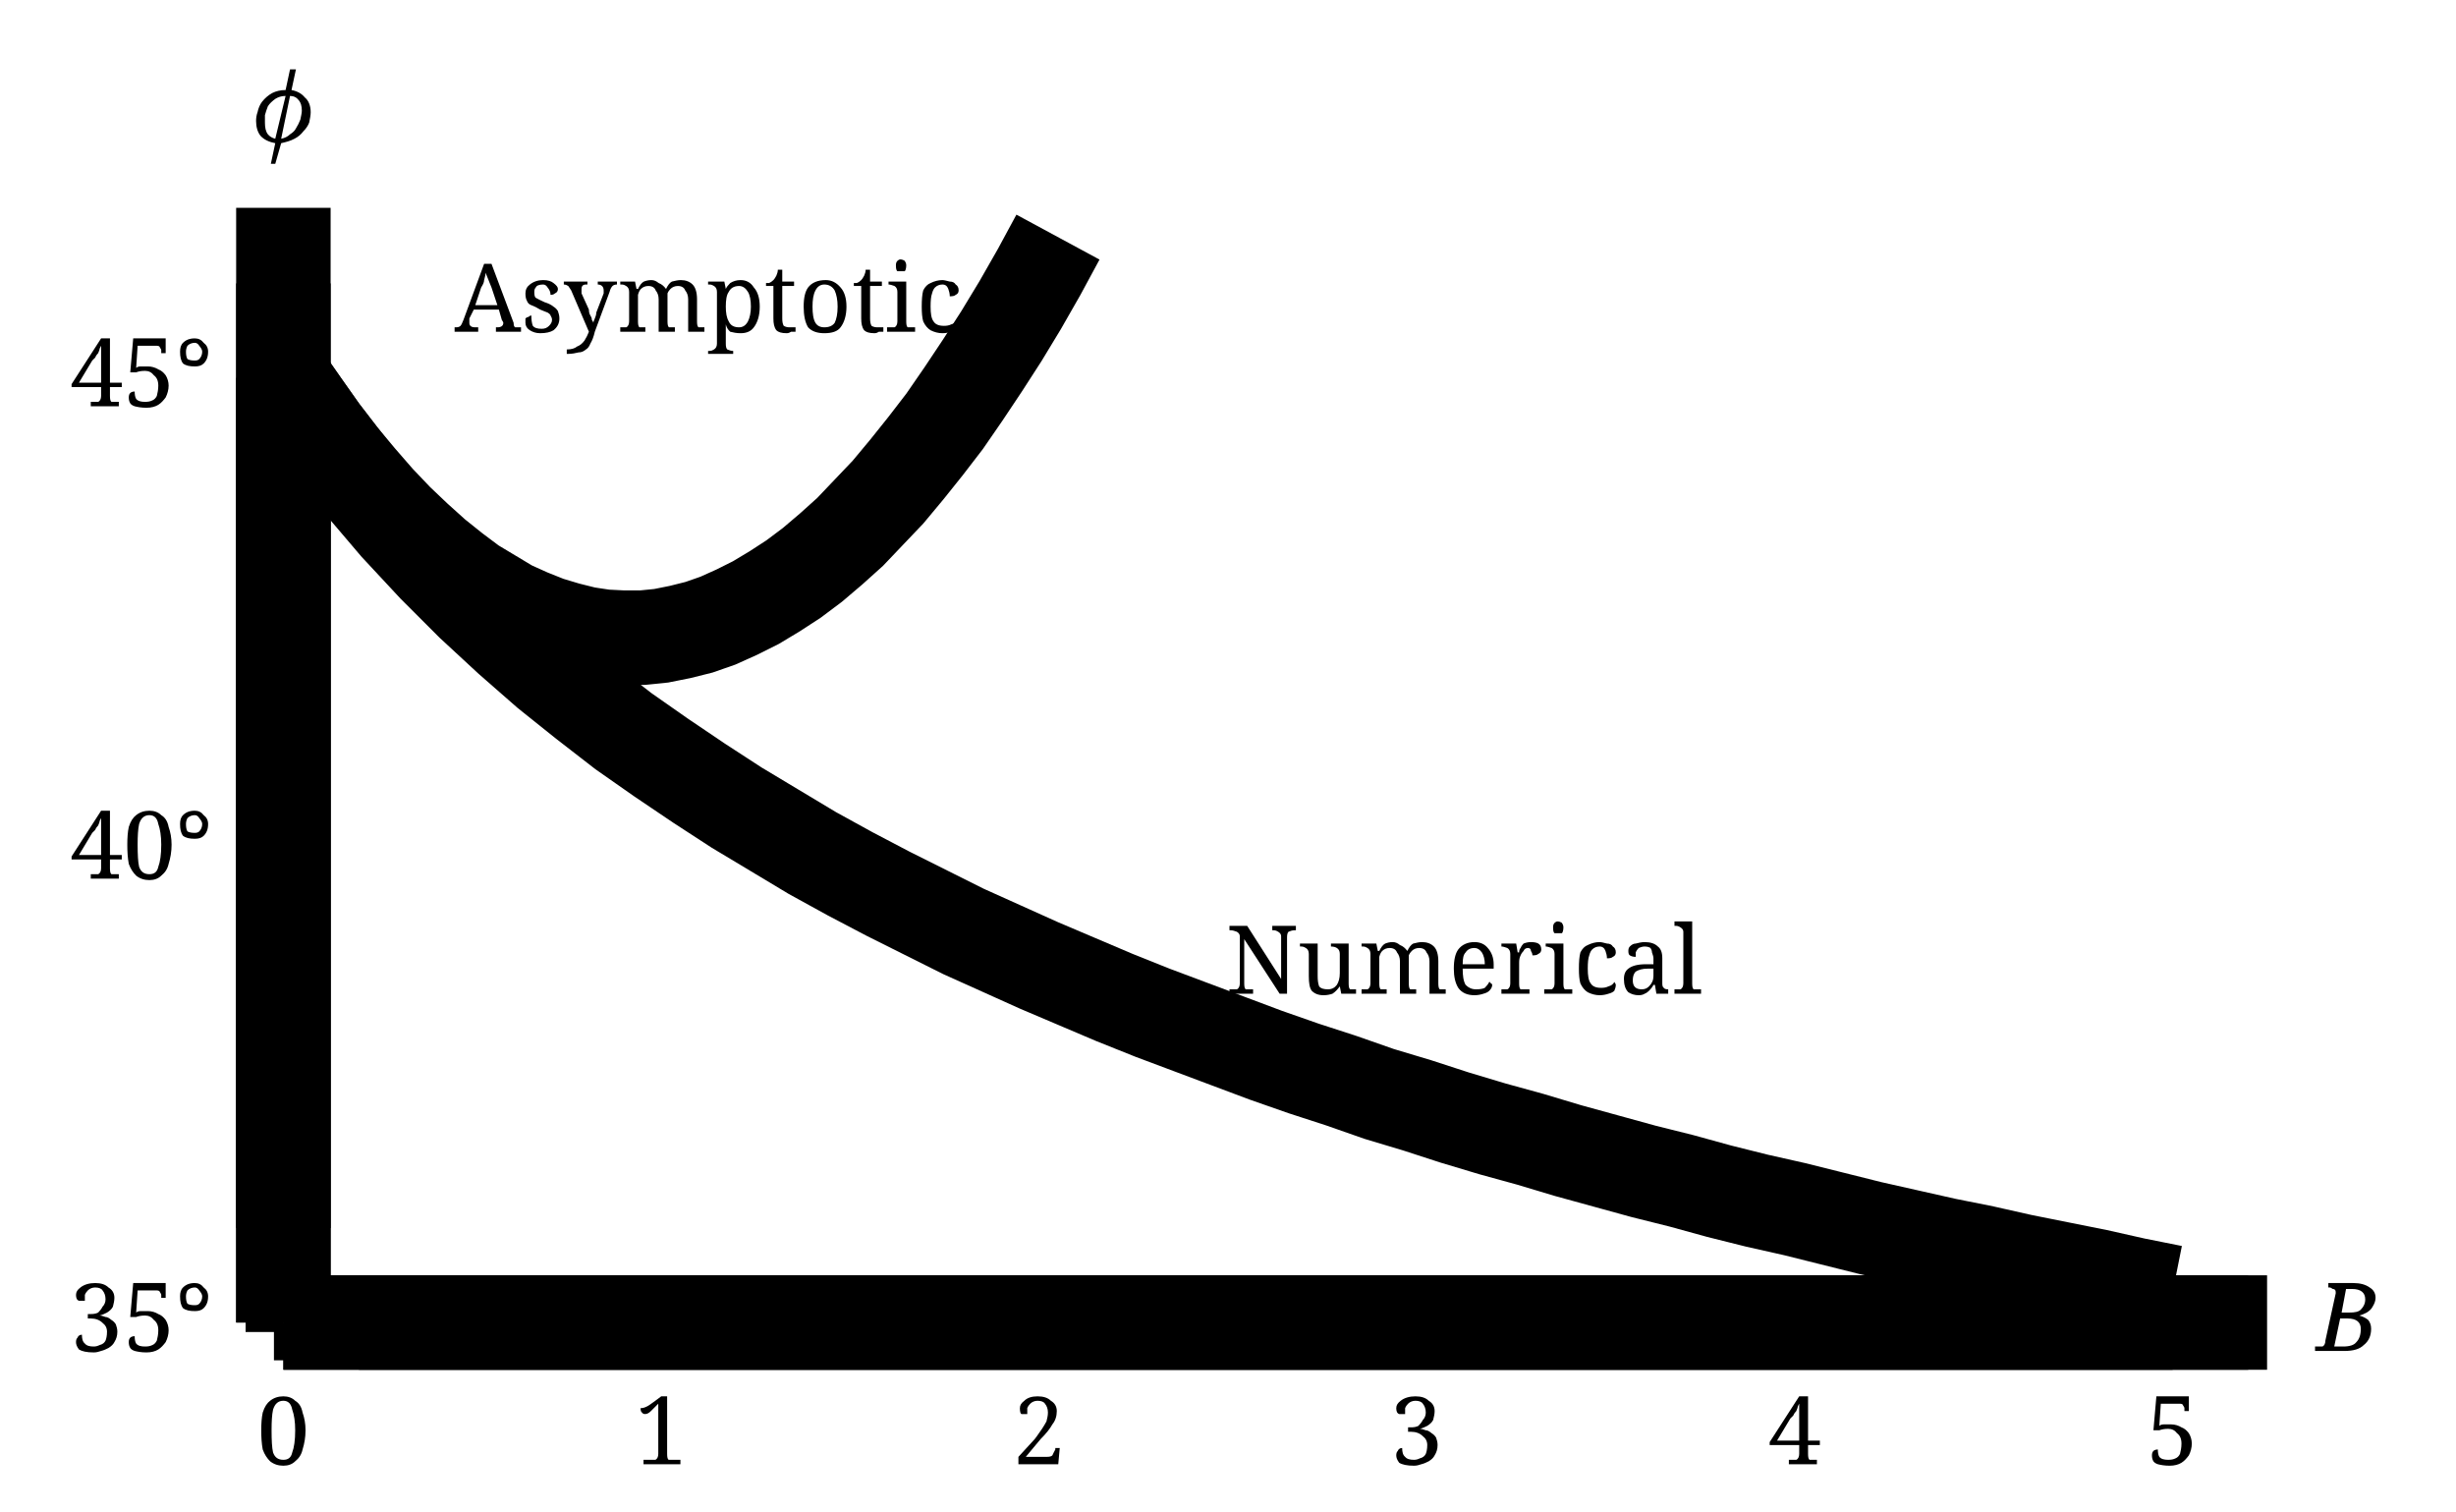
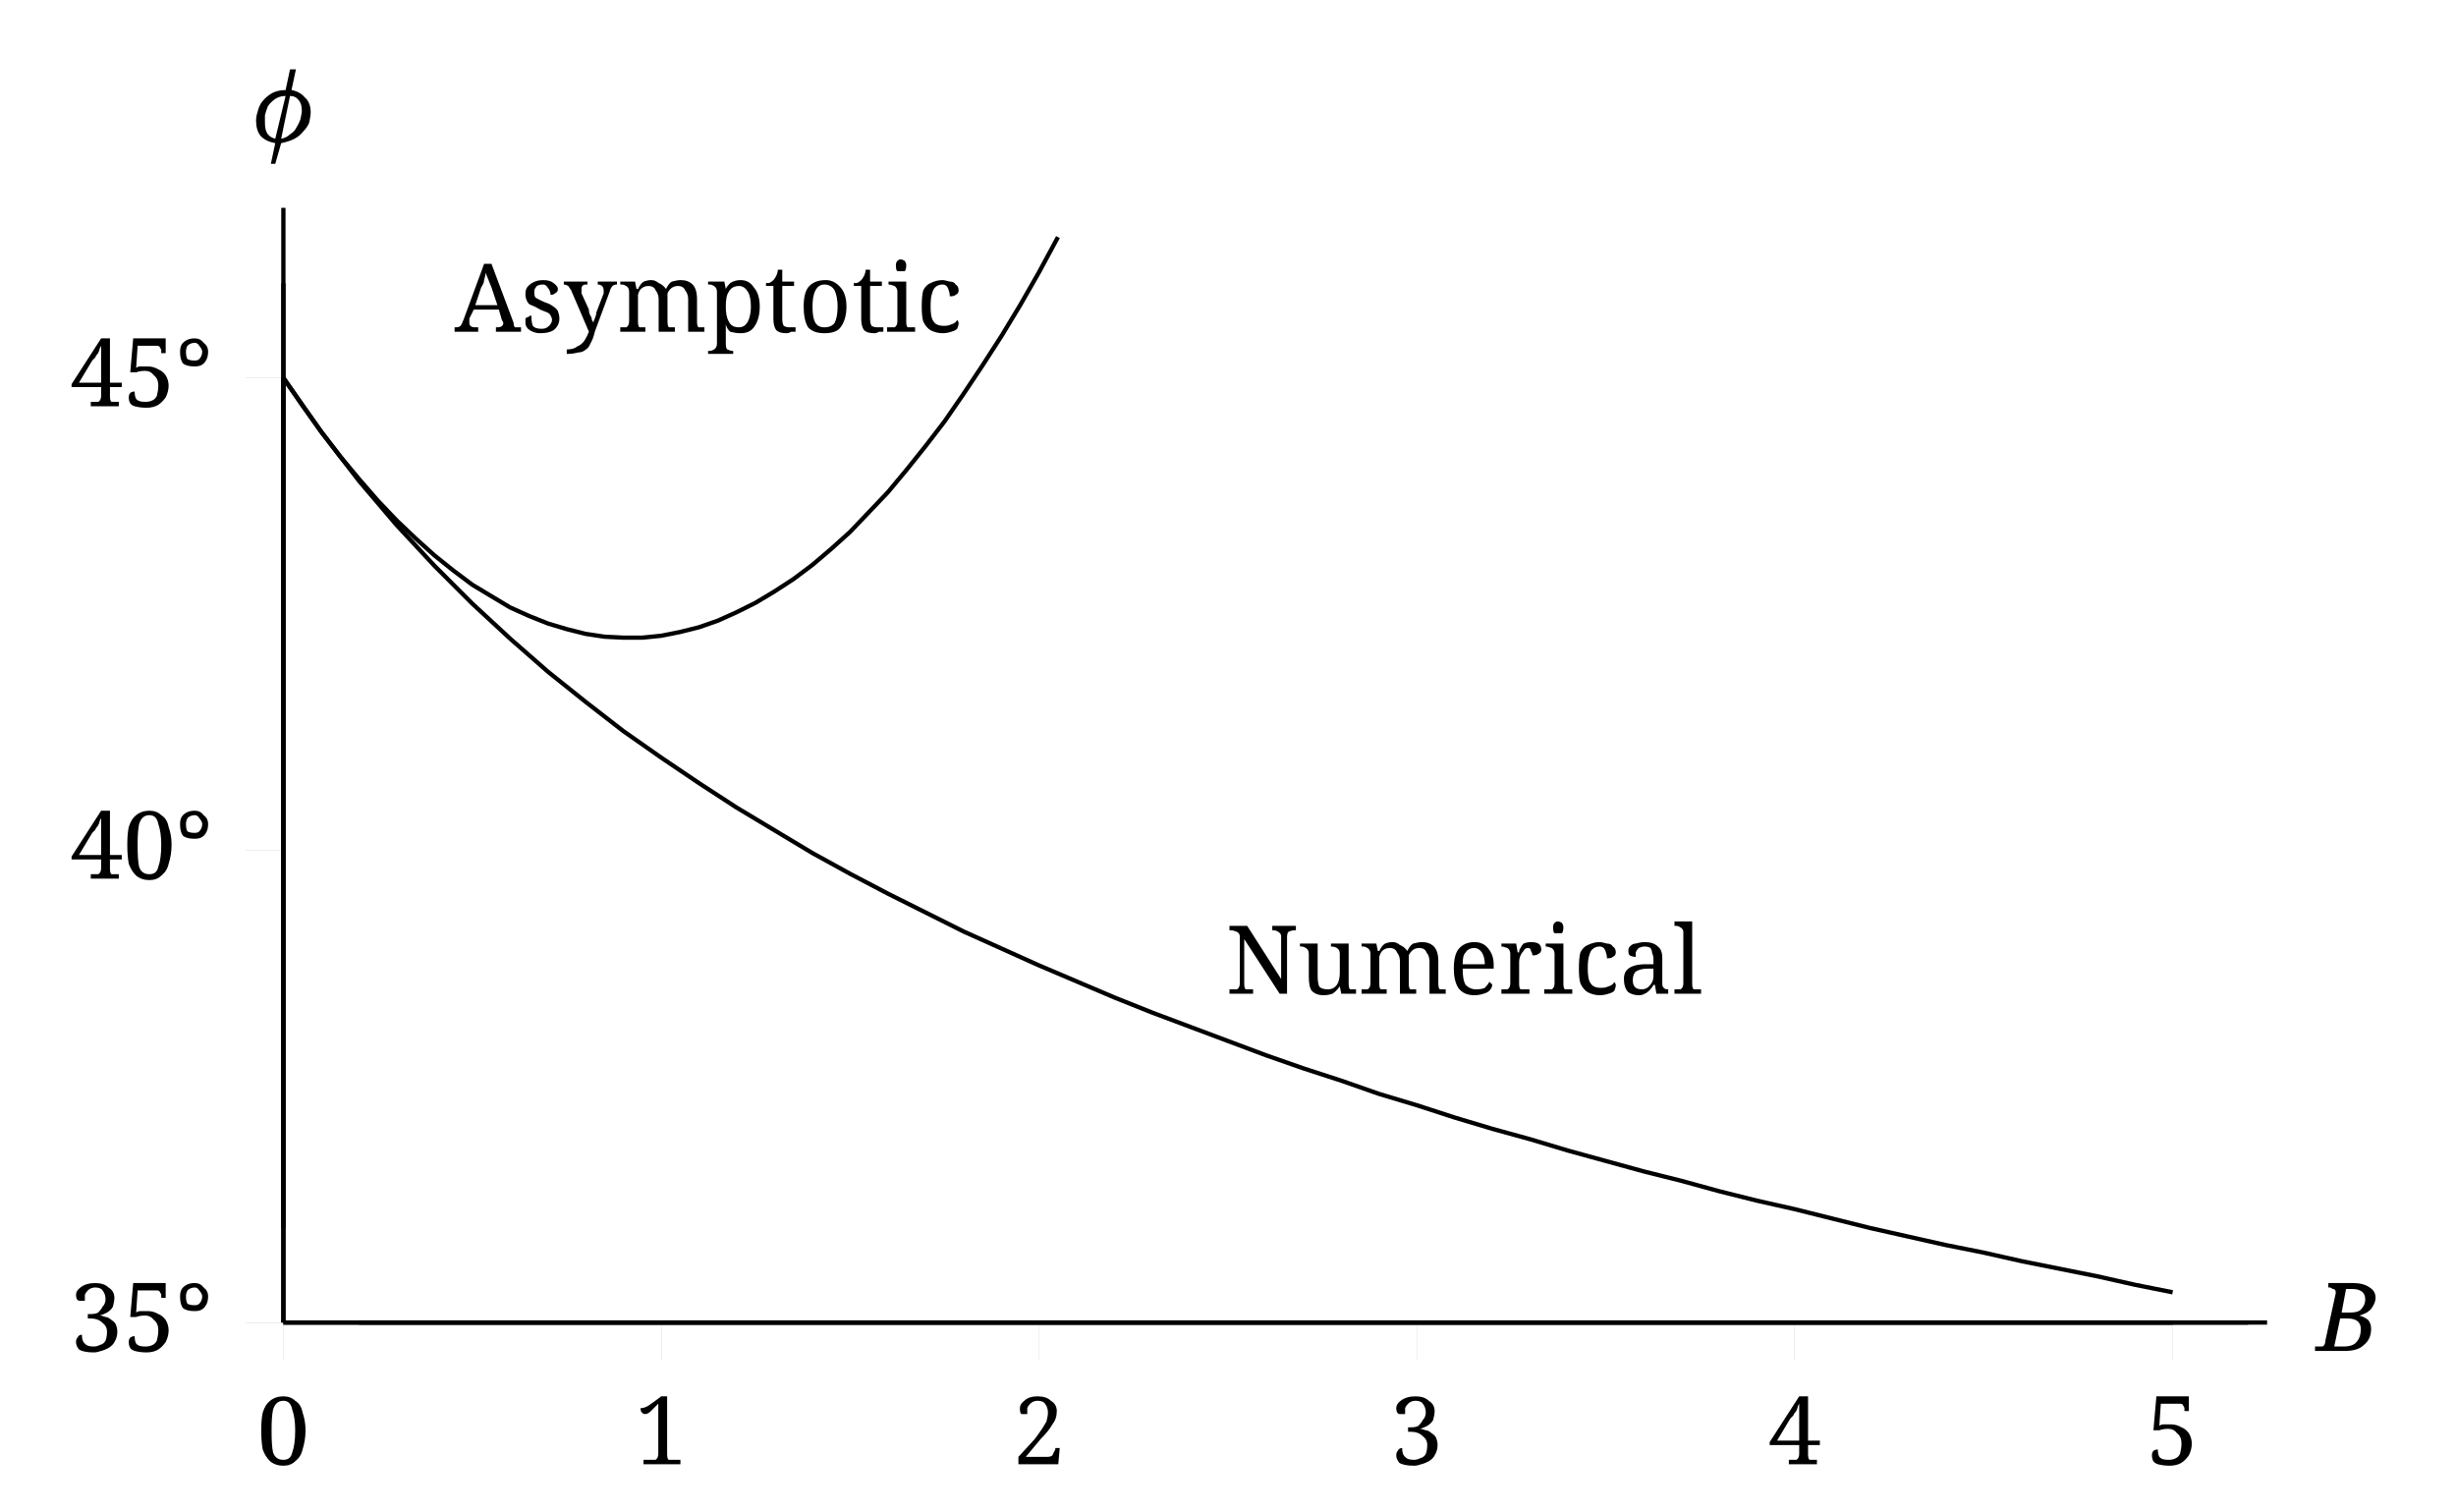
<svg xmlns="http://www.w3.org/2000/svg" viewBox="-3 -49 26 16">
  <style>
line, polyline {
  stroke: black;
-   vector-effect: non-scaling-stroke;
+   stroke-width: 0.21%; /* 1px/480px */
}
polyline {
  fill: none;
}
text {
  font-family: serif;
  font-size: 1px;
  text-anchor: middle;
}
.variable {
  font-style: italic;
}
</style>
  <defs>
    <marker id="x-tick-coarse" viewBox="-0.1 0 0.2 0.4" markerUnits="userSpaceOnUse" refX="0" refY="0" markerWidth="0.2" markerHeight="0.4">
      <line x1="0" y1="0" x2="0" y2="0.4" />
    </marker>
    <marker id="x-tick-fine" viewBox="-0.1 0 0.2 0.25" markerUnits="userSpaceOnUse" refX="0" refY="0" markerWidth="0.2" markerHeight="0.25">
      <line x1="0" y1="0" x2="0" y2="0.25" />
    </marker>
    <marker id="y-tick-coarse" viewBox="-0.4 -0.1 0.4 0.2" markerUnits="userSpaceOnUse" refX="0" refY="0" markerWidth="0.4" markerHeight="0.2">
      <line x1="-0.4" y1="0" x2="0" y2="0" />
    </marker>
    <marker id="y-tick-fine" viewBox="-0.25 -0.1 0.25 0.2" markerUnits="userSpaceOnUse" refX="0" refY="0" markerWidth="0.25" markerHeight="0.2">
      <line x1="-0.25" y1="0" x2="0" y2="0" />
    </marker>
  </defs>
  <line x1="0" y1="-35" x2="21" y2="-35" />
  <text x="21" y="-35" dx="0.85em" dy="0.3em" class="variable">B</text>
  <polyline class="points" points="0,-35 4,-35 8,-35 12,-35 16,-35 20,-35" marker-start="url(#x-tick-coarse)" marker-mid="url(#x-tick-coarse)" marker-end="url(#x-tick-coarse)" />
  <text x="0" y="-35" dy="1.5em">0</text>
  <text x="4" y="-35" dy="1.5em">1</text>
  <text x="8" y="-35" dy="1.5em">2</text>
  <text x="12" y="-35" dy="1.5em">3</text>
  <text x="16" y="-35" dy="1.5em">4</text>
  <text x="20" y="-35" dy="1.5em">5</text>
  <polyline class="points" points="0.8,-35 1.6,-35 2.4,-35 3.2,-35 4.8,-35 5.6,-35 6.4,-35 7.2,-35 8.8,-35 9.6,-35 10.4,-35 11.2,-35 12.8,-35 13.6,-35 14.4,-35 15.2,-35 16.8,-35 17.6,-35 18.4,-35 19.2,-35 20.8,-35" marker-start="url(#x-tick-fine)" marker-mid="url(#x-tick-fine)" marker-end="url(#x-tick-fine)" />
  <line x1="0" y1="-35" x2="0" y2="-46.8" />
  <text x="0" y="-46.8" dy="-0.7em" class="variable">ϕ</text>
  <polyline class="points" points="0,-35 0,-40 0,-45" marker-start="url(#y-tick-coarse)" marker-mid="url(#y-tick-coarse)" marker-end="url(#y-tick-coarse)" />
  <text x="0" y="-35" dx="-1.5em" dy="0.3em">35°</text>
  <text x="0" y="-40" dx="-1.5em" dy="0.3em">40°</text>
  <text x="0" y="-45" dx="-1.5em" dy="0.3em">45°</text>
  <polyline class="points" points="0,-36 0,-37 0,-38 0,-39 0,-41 0,-42 0,-43 0,-44 0,-46" marker-start="url(#y-tick-fine)" marker-mid="url(#y-tick-fine)" marker-end="url(#y-tick-fine)" />
  <polyline points=" 0,-45 0.4,-44.43 0.8,-43.91 1.2,-43.44 1.6,-43.01 2,-42.61 2.4,-42.24 2.8,-41.89 3.2,-41.57 3.6,-41.26 4,-40.98 4.4,-40.71 4.8,-40.45 5.2,-40.21 5.6,-39.97 6,-39.75 6.4,-39.54 6.8,-39.34 7.2,-39.14 7.6,-38.96 8,-38.78 8.4,-38.61 8.8,-38.44 9.2,-38.28 9.6,-38.13 10,-37.98 10.4,-37.83 10.8,-37.69 11.2,-37.56 11.6,-37.42 12,-37.3 12.4,-37.17 12.8,-37.05 13.2,-36.94 13.6,-36.82 14,-36.71 14.4,-36.6 14.8,-36.5 15.2,-36.39 15.6,-36.29 16,-36.2 16.4,-36.1 16.8,-36 17.2,-35.91 17.6,-35.82 18,-35.74 18.4,-35.65 18.8,-35.57 19.2,-35.49 19.6,-35.4 20,-35.32 " />
  <text x="10" y="-37.98" dx="2.5em" dy="-0.5em">Numerical</text>
  <polyline points=" 0,-45 0.2,-44.71 0.4,-44.43 0.6,-44.17 0.8,-43.93 1,-43.7 1.2,-43.49 1.4,-43.3 1.6,-43.12 1.8,-42.96 2,-42.81 2.2,-42.69 2.4,-42.57 2.6,-42.48 2.8,-42.4 3,-42.34 3.2,-42.29 3.4,-42.26 3.6,-42.25 3.8,-42.25 4,-42.27 4.2,-42.31 4.4,-42.36 4.6,-42.43 4.8,-42.52 5,-42.62 5.2,-42.74 5.4,-42.87 5.6,-43.02 5.8,-43.19 6,-43.37 6.2,-43.58 6.4,-43.79 6.6,-44.03 6.8,-44.28 7,-44.54 7.2,-44.83 7.4,-45.13 7.6,-45.44 7.8,-45.77 8,-46.12 8.2,-46.49 " />
  <text x="8.2" y="-46.49" dx="-3.7em" dy="1em">Asymptotic</text>
</svg>
